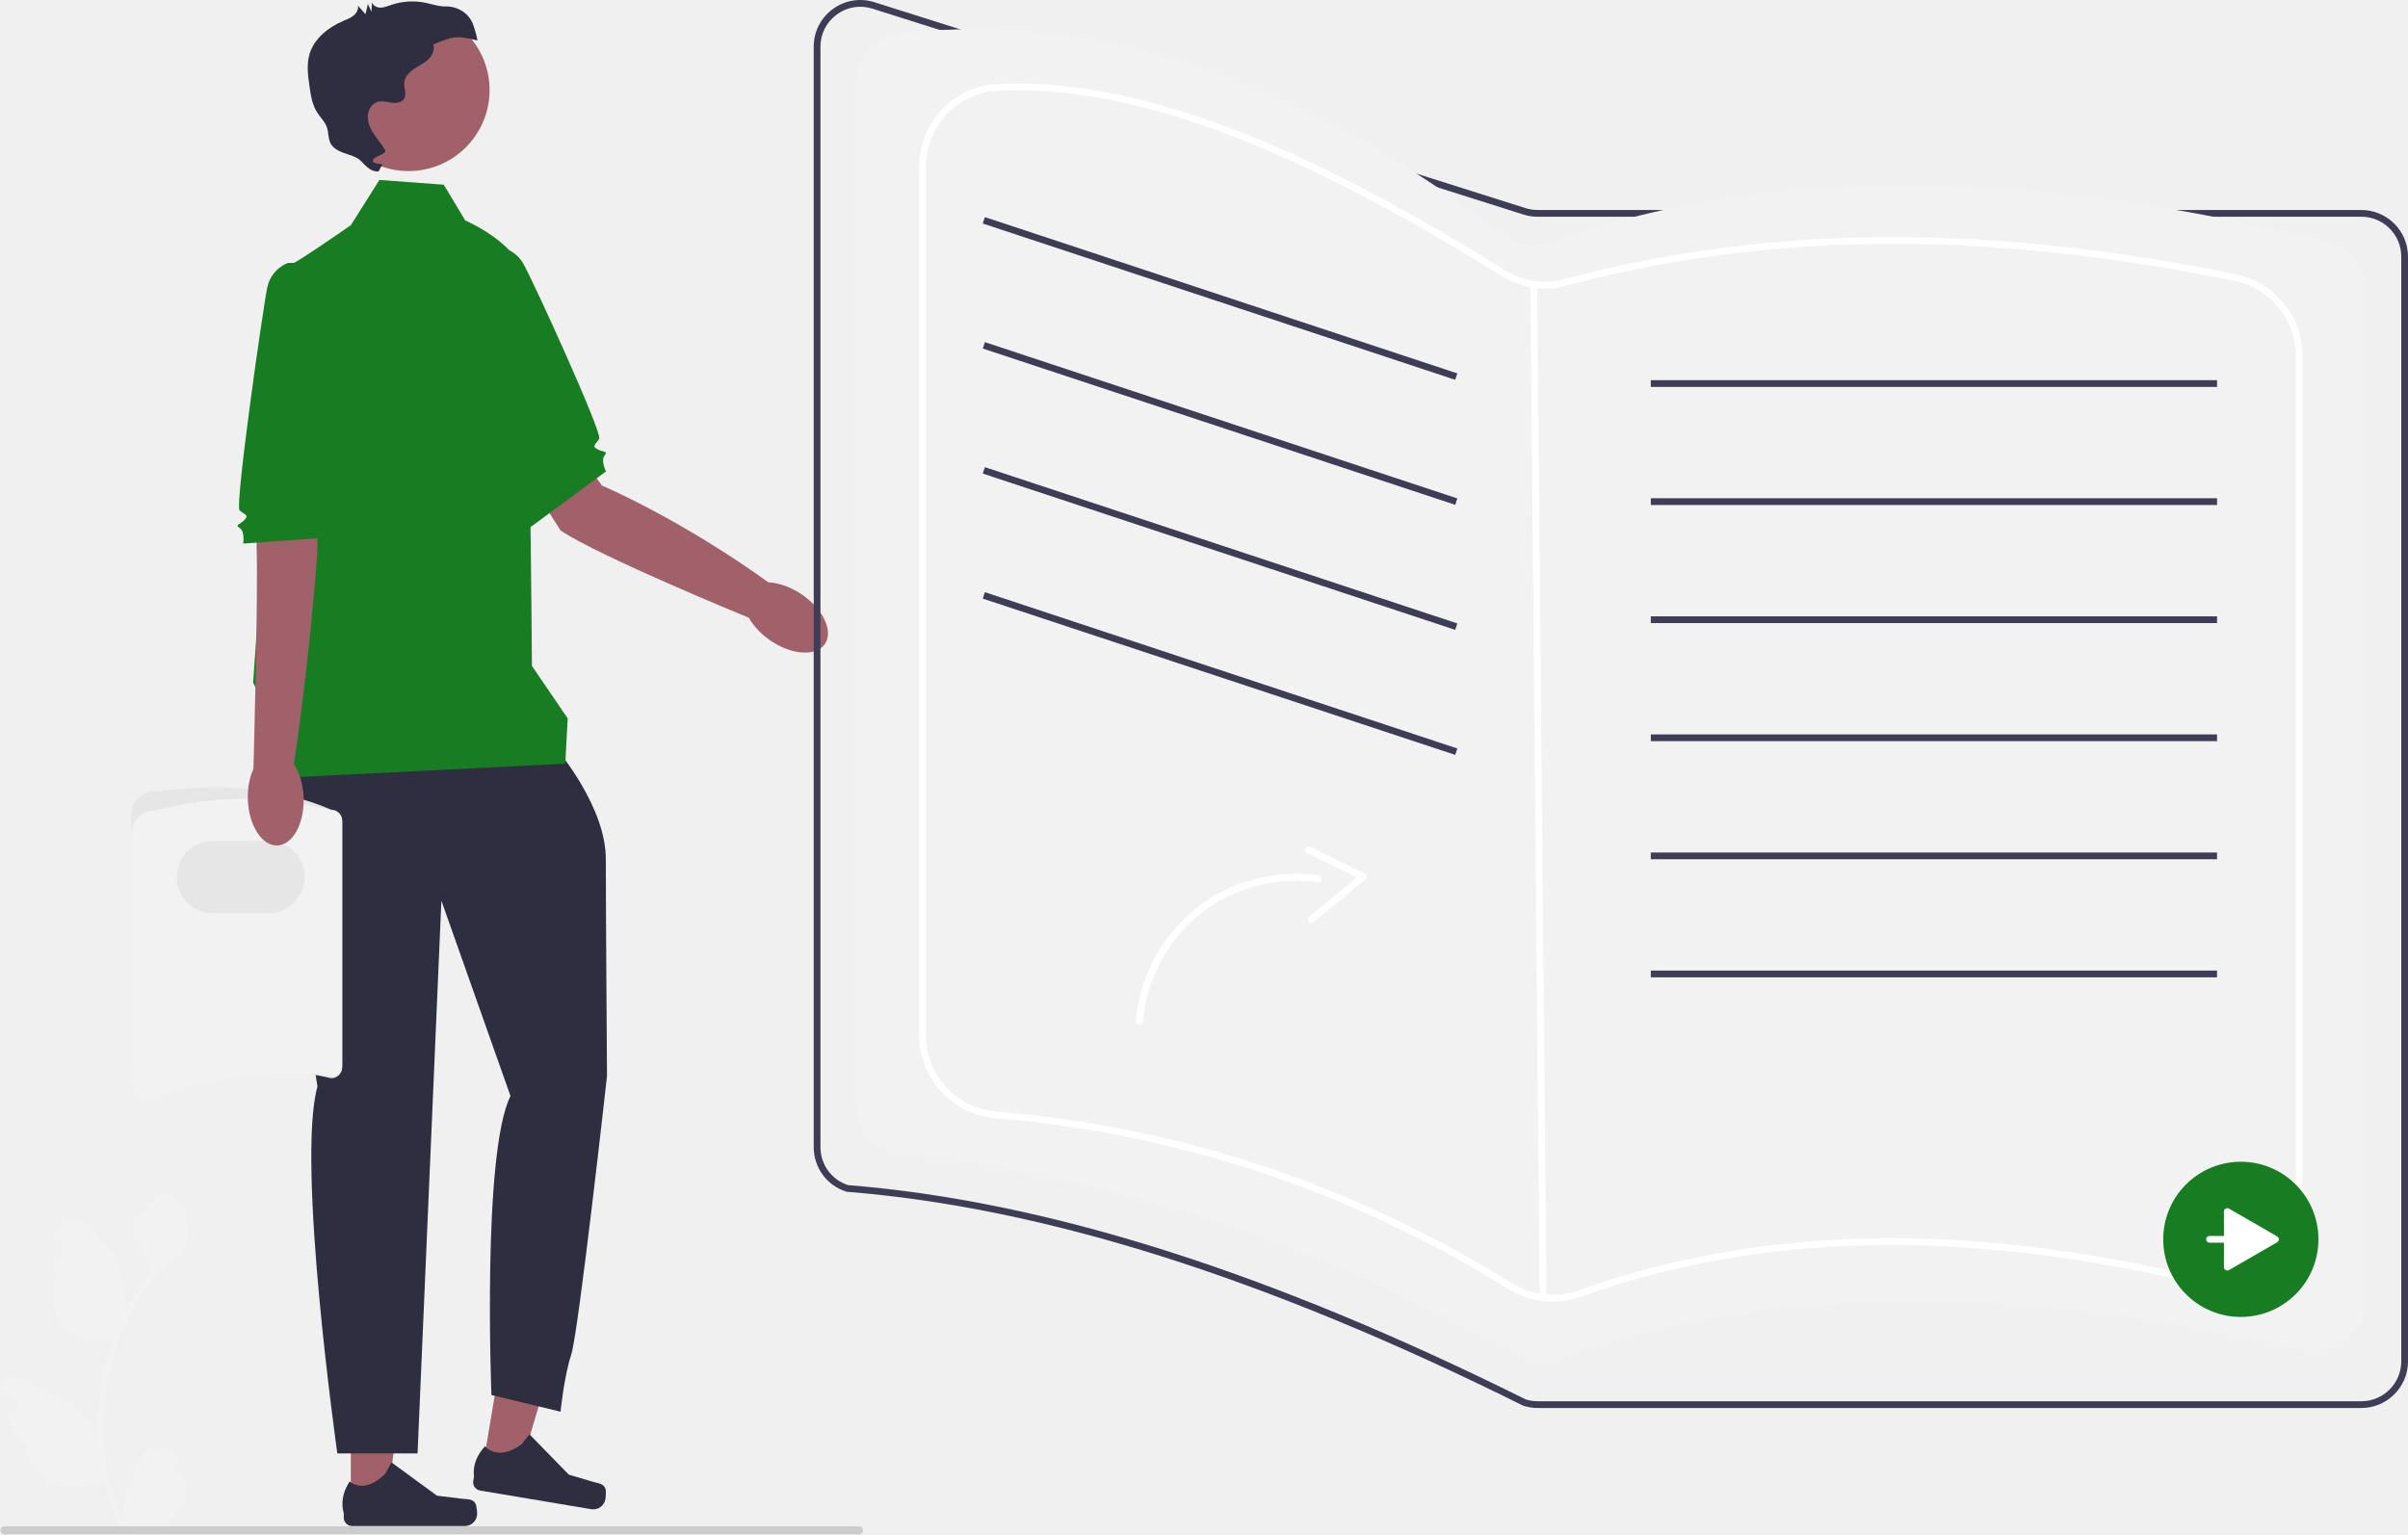
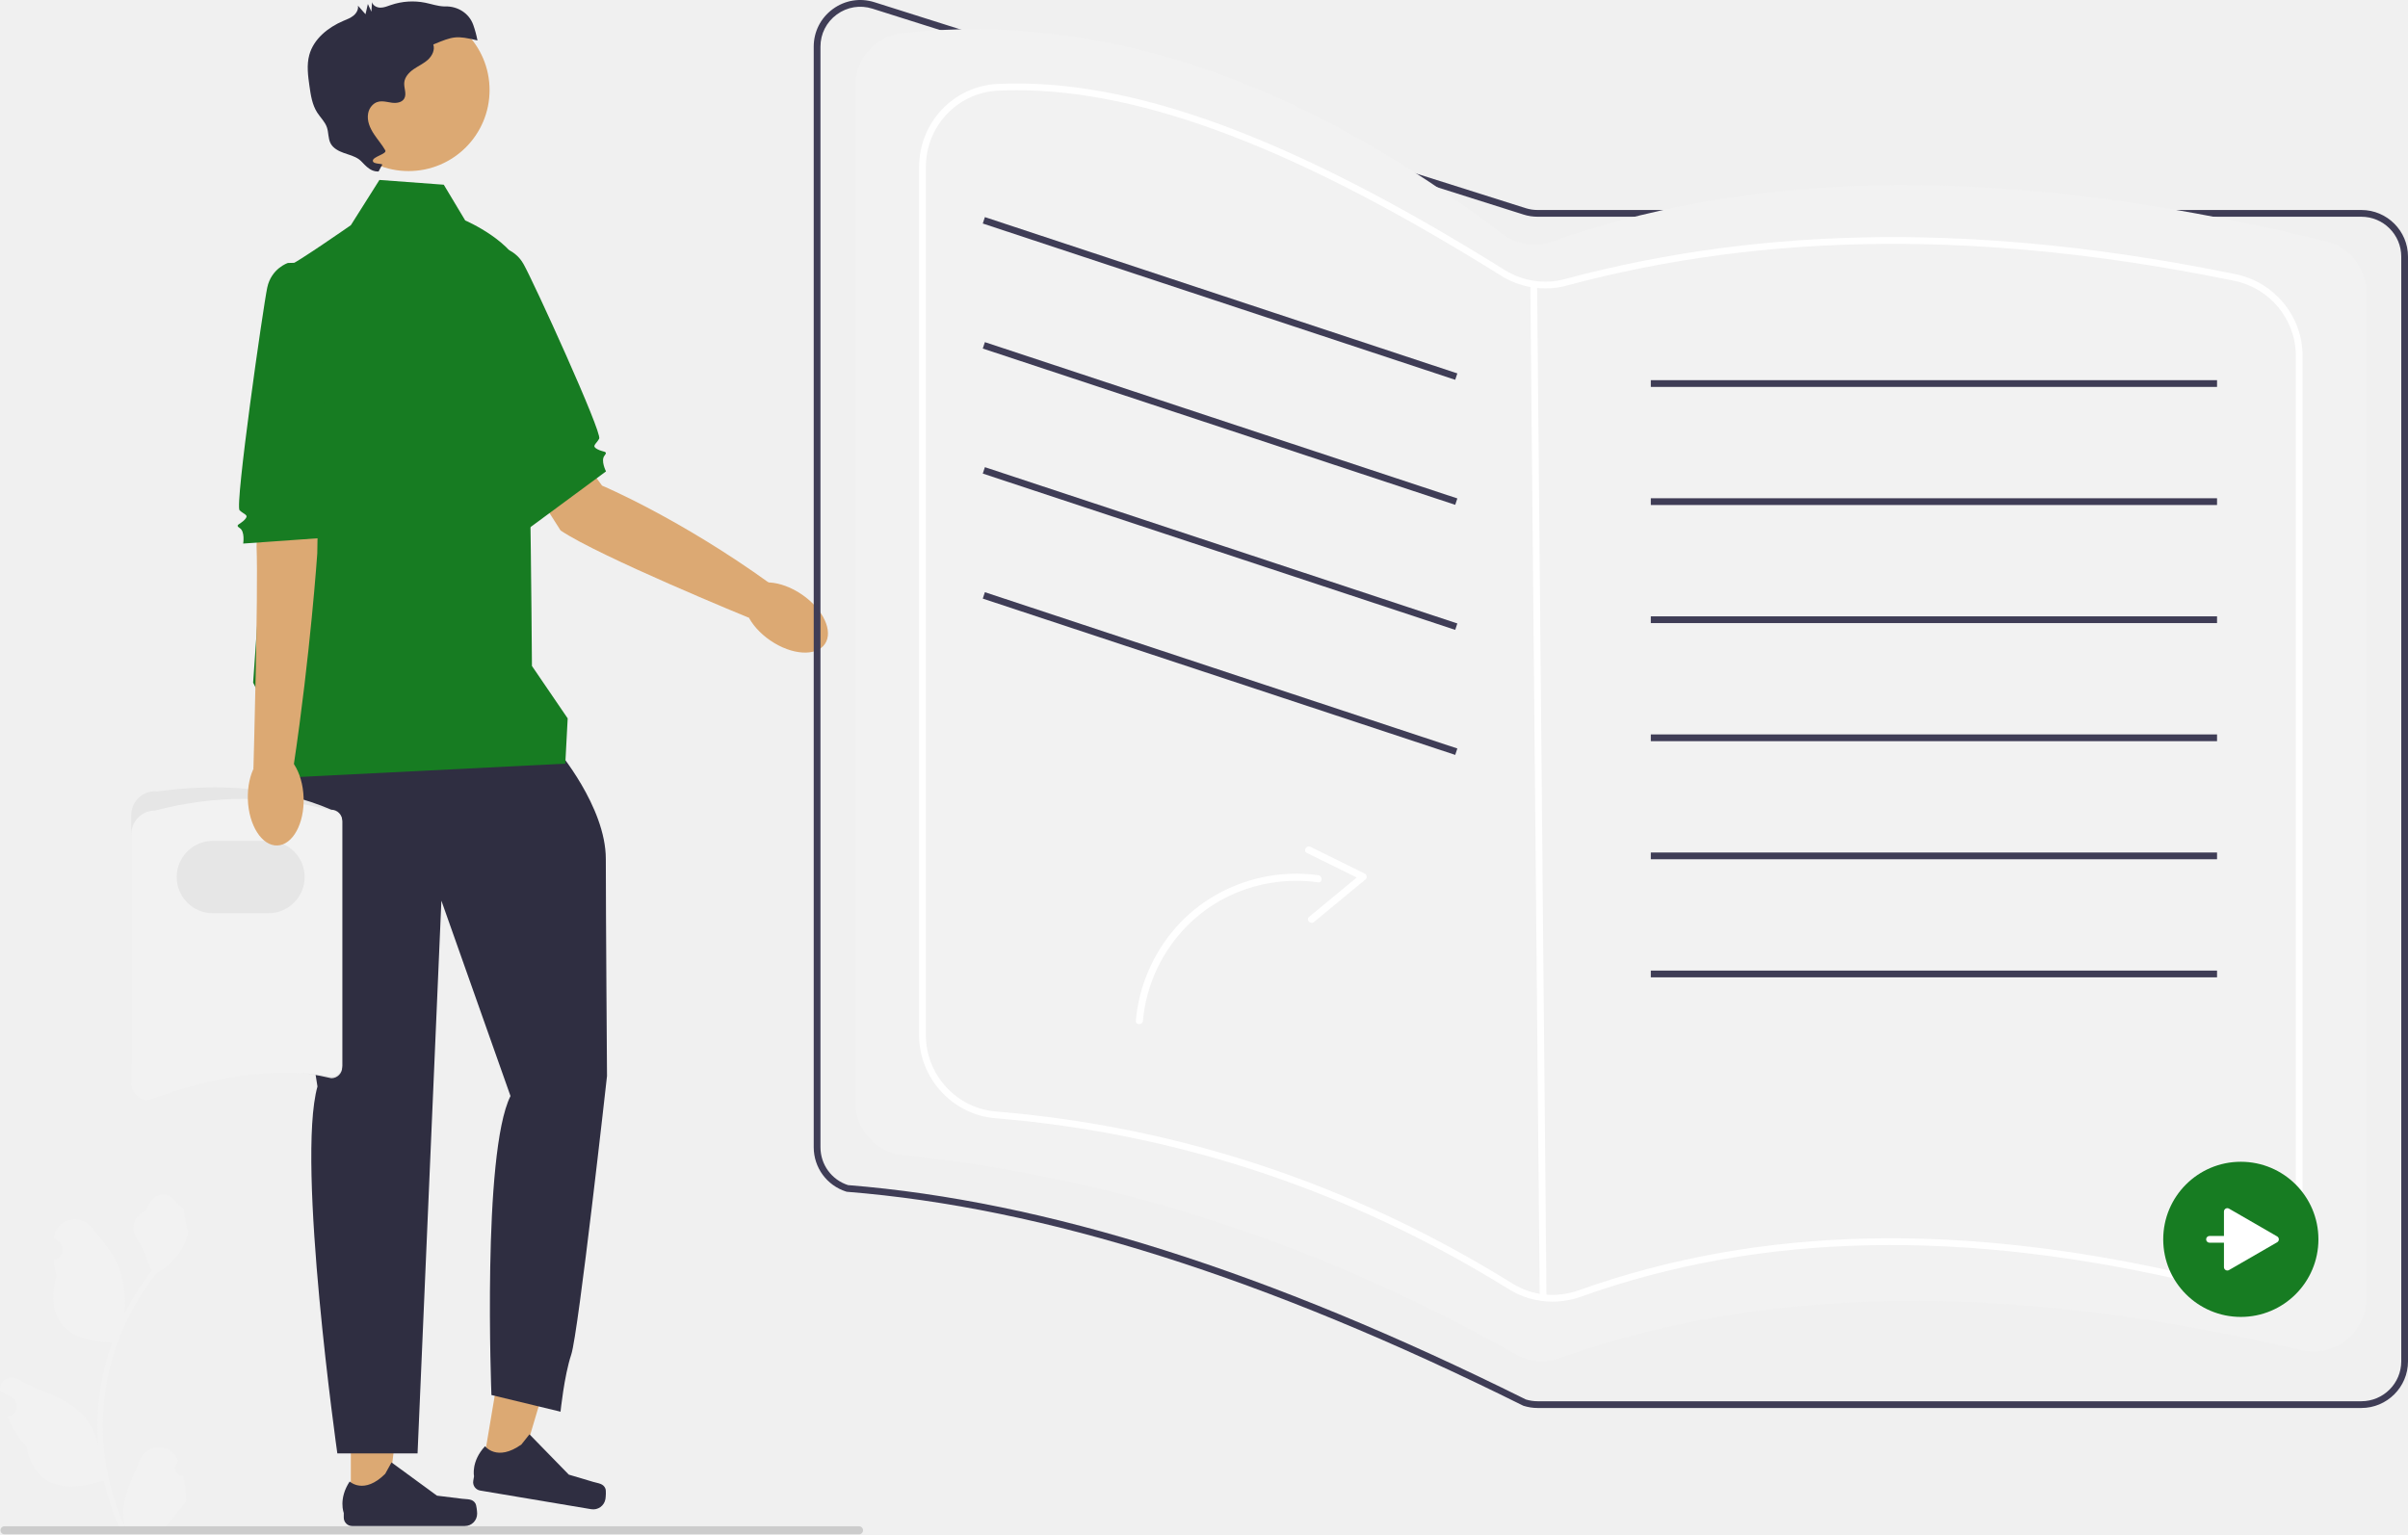
<svg xmlns="http://www.w3.org/2000/svg" width="713.742" height="454.878" viewBox="0 0 713.742 454.878">
-   <path d="M151.455,107.121l26.994,36.849s23.015,9.678,49.913,29.109l-6.439,10.051s-44.397-18.18-55.759-25.861l-20.747-32.525,6.038-17.623Z" fill="#a0616a" />
-   <ellipse cx="233.007" cy="183.071" rx="8.267" ry="13.924" transform="translate(-49.60553 272.1628) rotate(-55.65347)" fill="#a0616a" />
+   <path d="M151.455,107.121l26.994,36.849s23.015,9.678,49.913,29.109l-6.439,10.051s-44.397-18.18-55.759-25.861l-20.747-32.525,6.038-17.623Z" fill="#DCA973 " />
+   <ellipse cx="233.007" cy="183.071" rx="8.267" ry="13.924" transform="translate(-49.60553 272.1628) rotate(-55.65347)" fill="#DCA973 " />
  <path d="M138.261,75.664l8.834-2.506s5.142,.01,8.043,5.061c2.901,5.051,23.441,50.085,22.468,51.829-.974,1.745-2.333,2.13-.588,3.104,1.745,.974,3.342,.48,2.153,1.939s.454,4.664,.454,4.664l-22.66,16.719-18.703-80.809Z" fill="#177c22" />
-   <polygon points="103.988 445.968 114.765 445.967 119.892 404.397 103.986 404.398 103.988 445.968" fill="#a0616a" />
+   <polygon points="103.988 445.968 114.765 445.967 119.892 404.397 103.986 404.398 103.988 445.968" fill="#DCA973 " />
  <path d="M140.912,445.724h0c.336,.565,.513,2.389,.513,3.046h0c0,2.02-1.638,3.658-3.658,3.658h-33.376c-1.378,0-2.495-1.117-2.495-2.495v-1.39s-1.651-4.176,1.748-9.324c0,0,4.225,4.031,10.538-2.282l1.862-3.373,13.476,9.855,7.469,.919c1.634,.201,3.083-.031,3.924,1.385Z" fill="#2f2e41" />
-   <polygon points="142.995 435.466 153.623 437.25 165.566 397.104 149.88 394.47 142.995 435.466" fill="#a0616a" />
+   <polygon points="142.995 435.466 153.623 437.25 165.566 397.104 149.88 394.47 142.995 435.466" fill="#DCA973 " />
  <path d="M179.449,441.342h0c.237,.613,.11,2.441,.001,3.089h0c-.335,1.992-2.221,3.336-4.213,3.001l-32.915-5.53c-1.359-.228-2.276-1.515-2.047-2.874l.23-1.37s-.936-4.392,3.269-8.905c0,0,3.499,4.675,10.77-.505l2.395-3.017,11.657,11.952,7.214,2.144c1.578,.469,3.046,.48,3.64,2.015Z" fill="#2f2e41" />
  <path d="M165.087,222.162s14.48,16.952,14.48,32.492,.353,64.355,.353,64.355c0,0-8.476,76.207-10.595,82.564-2.119,6.357-3.179,16.952-3.179,16.952l-20.484-4.944s-2.825-71.693,5.651-88.645l-20.484-57.92-7.063,163.87h-23.779s-12.244-86.173-5.887-108.776c0,0-14.127-86.173-10.595-91.118,3.532-4.944,81.582-8.829,81.582-8.829Z" fill="#2f2e41" />
  <path d="M112.465,53.348l19.071,1.413,6.357,10.595s14.833,6.357,16.952,15.539c2.119,9.182,2.825,116.546,2.825,116.546l10.595,15.539-.706,13.42-84.76,4.238v-12.903l-7.77-15.35s8.476-122.903,10.595-123.609c2.119-.706,18.365-12.008,18.365-12.008l8.476-13.42Z" fill="#177c22" />
-   <circle cx="121.096" cy="26.704" r="24.015" fill="#a0616a" />
+   <circle cx="121.096" cy="26.704" r="24.015" fill="#DCA973 " />
  <path d="M140.279,7.387c-1.222-3.466-4.612-5.568-8.286-5.486-.156,.003-.311,.002-.465-.004-1.85-.076-3.626-.708-5.44-1.078-3.381-.691-6.947-.46-10.21,.662-1.014,.349-2.03,.787-3.103,.788-1.073,0-2.241-.588-2.503-1.628-.062,.942-.124,1.884-.186,2.826-.349-.762-.698-1.525-1.047-2.287l-.699,3.04-2.24-2.541c.2,1.12-.453,2.249-1.337,2.965-.884,.716-1.976,1.112-3.022,1.558-4.517,1.925-8.758,5.334-10.06,10.069-.822,2.991-.392,6.166,.044,9.237,.385,2.715,.804,5.524,2.28,7.836,.946,1.482,2.31,2.729,2.886,4.39,.537,1.548,.334,3.321,1.098,4.771,.767,1.456,2.351,2.28,3.901,2.833,1.55,.553,3.198,.945,4.533,1.908,1.335,.963,2.884,3.737,5.793,3.588l.939-1.764c.966-.787-2.608-.163-2.645-1.408-.037-1.245,4.3-2.014,3.685-3.098-.943-1.661-2.218-3.107-3.28-4.695-1.242-1.857-2.219-4.026-1.791-6.292,.167-.882,.579-1.714,1.208-2.355,1.812-1.846,3.832-1.035,5.795-.771,1.353,.182,2.969-.028,3.672-1.199,.822-1.37-.094-3.112,.018-4.705,.119-1.688,1.398-3.073,2.79-4.035,1.392-.963,2.973-1.664,4.225-2.802,1.252-1.139,2.144-2.917,1.598-4.519,5.936-2.471,6.845-2.705,13.096-1.198-.298-1.563-.715-3.103-1.244-4.604Z" fill="#2f2e41" />
  <g>
    <path d="M38.894,314.543v-72.895c0-1.999,.852-3.913,2.338-5.25,1.486-1.337,3.478-1.984,5.467-1.775,18.422-2.478,35.773-1.3,51.498,5.43,1.781,0,3.23,1.449,3.23,3.23v73.15c0,1.781-1.449,3.23-3.23,3.23-17.309-4.06-35.566-3.003-54.183,0-2.823,0-5.12-2.297-5.12-5.12Z" fill="#e6e6e6" />
    <path d="M38.894,321.032v-73.666c0-3.895,3.169-7.064,7.064-7.064,17.616-4.609,35.029-4.617,52.238,0,1.781,0,3.23,1.449,3.23,3.23v72.401c0,1.778-1.445,3.226-3.222,3.23-16.968-2.952-35.145-.077-54.191,6.988-2.823,0-5.12-2.297-5.12-5.12Z" fill="#f2f2f2" />
    <path d="M79.572,270.745h-16.473c-5.916,0-10.729-4.812-10.729-10.729s4.813-10.729,10.729-10.729h16.473c5.917,0,10.729,4.813,10.729,10.729s-4.813,10.729-10.729,10.729Z" fill="#e6e6e6" />
  </g>
-   <path d="M94.67,126.057l-.63,38.032s-2.012,29.64-7.01,62.996l-11.912,.76s1.466-52.081,.932-65.785l.842-30.438,17.778-5.565Z" fill="#a0616a" />
-   <ellipse cx="81.726" cy="236.743" rx="8.267" ry="13.924" transform="translate(-7.99527 2.91297) rotate(-1.94678)" fill="#a0616a" />
+   <path d="M94.67,126.057l-.63,38.032s-2.012,29.64-7.01,62.996l-11.912,.76s1.466-52.081,.932-65.785l.842-30.438,17.778-5.565Z" fill="#DCA973 " />
+   <ellipse cx="81.726" cy="236.743" rx="8.267" ry="13.924" transform="translate(-7.99527 2.91297) rotate(-1.94678)" fill="#DCA973 " />
  <path d="M94.485,77.637l-9.176,.334s-4.89,1.592-6.096,7.29c-1.206,5.698-9.66,64.671-8.197,66.031,1.463,1.36,2.875,1.309,1.515,2.772-1.36,1.463-3.032,1.485-1.452,2.507,1.58,1.022,1.003,4.577,1.003,4.577l25.38-1.798-2.976-81.714Z" fill="#177c22" />
  <path d="M699.916,417.428h-244.152c-1.417,0-2.819-.217-4.169-.644l-.144-.058c-76.45-37.994-141.996-58.73-200.383-63.396l-.222-.044c-5.776-1.827-9.656-7.125-9.656-13.183V13.838c0-4.455,2.062-8.521,5.655-11.153,3.594-2.633,8.091-3.372,12.341-2.029l193.012,61.05c1.156,.366,2.356,.551,3.566,.551h244.152c7.624,0,13.826,6.203,13.826,13.826V403.602c0,7.624-6.202,13.826-13.826,13.826Zm-247.646-2.527c1.133,.35,2.308,.527,3.494,.527h244.152c6.521,0,11.826-5.305,11.826-11.826V76.083c0-6.521-5.305-11.826-11.826-11.826h-244.152c-1.416,0-2.818-.216-4.169-.644L258.582,2.563c-3.634-1.15-7.481-.517-10.555,1.735-3.074,2.252-4.837,5.729-4.837,9.54V340.105c0,5.145,3.271,9.647,8.154,11.242,58.599,4.703,124.326,25.492,200.926,63.554Z" fill="#3f3d56" />
  <path d="M462.284,402.612c66.57-23.557,140.836-20.853,219.732-2.349,9.904,2.323,19.4-5.135,19.4-15.308V86.842c0-7.239-4.935-13.569-11.968-15.289-83.229-20.353-160.969-24.097-229.479,.088-5.019,1.772-10.59,.812-14.825-2.412C387.413,25.282,328.329,3.248,267.48,9.79c-7.96,.856-13.964,7.64-13.964,15.646V326.801c0,8.069,6.105,14.816,14.131,15.651,65.494,6.812,125.676,27.456,181.645,59.07,3.963,2.238,8.701,2.609,12.992,1.091Z" fill="#f2f2f2" />
  <path d="M460.146,385.895c-4.534,0-8.999-1.246-12.934-3.689-47.004-29.192-98.215-46.246-152.208-50.688-12.658-1.042-22.574-11.839-22.574-24.581V49.522c0-13.212,10.246-24.038,23.327-24.646,39.311-1.833,87.042,15.698,150.205,55.15,5.343,3.336,11.84,4.327,17.826,2.722,60.028-16.113,125.098-16.584,198.932-1.439,11.462,2.352,19.782,12.525,19.782,24.192v251.261c0,7.582-3.41,14.625-9.356,19.321-5.99,4.731-13.698,6.428-21.147,4.654-69.846-16.624-129.822-15.423-183.359,3.675h0c-2.78,.992-5.651,1.482-8.493,1.482ZM301.369,26.748c-1.861,0-3.696,.042-5.519,.127-12.011,.558-21.419,10.506-21.419,22.647V306.937c0,11.709,9.109,21.631,20.738,22.587,54.312,4.469,105.822,21.621,153.099,50.982,5.882,3.654,13.063,4.391,19.7,2.023l.336,.941-.336-.941c53.911-19.232,114.26-20.455,184.494-3.737,6.851,1.63,13.938,.072,19.445-4.278,5.463-4.315,8.596-10.785,8.596-17.752V105.501c0-10.721-7.647-20.071-18.185-22.233-73.521-15.082-138.291-14.62-198.011,1.412-6.522,1.749-13.593,.672-19.404-2.957-59.858-37.388-105.696-54.976-143.534-54.976Z" fill="#fff" />
  <rect x="454.996" y="84.245" width="2" height="301.19" transform="translate(-2.15024 4.22302) rotate(-.52937)" fill="#fff" />
  <rect x="360.63" y="14.733" width="2" height="147.5" transform="translate(164.0261 404.0115) rotate(-71.69155)" fill="#3f3d56" />
  <rect x="360.63" y="51.801" width="2" height="147.5" transform="translate(128.8346 429.4351) rotate(-71.69155)" fill="#3f3d56" />
  <rect x="360.63" y="88.869" width="2" height="147.5" transform="translate(93.6436 454.8584) rotate(-71.69155)" fill="#3f3d56" />
  <rect x="360.63" y="125.936" width="2" height="147.5" transform="translate(58.4526 480.2817) rotate(-71.69155)" fill="#3f3d56" />
  <rect x="489.307" y="112.71" width="167.833" height="2" fill="#3f3d56" />
  <rect x="489.307" y="147.718" width="167.833" height="2" fill="#3f3d56" />
  <rect x="489.307" y="182.726" width="167.833" height="2" fill="#3f3d56" />
  <rect x="489.307" y="217.735" width="167.833" height="2" fill="#3f3d56" />
  <rect x="489.307" y="252.743" width="167.833" height="2" fill="#3f3d56" />
  <rect x="489.307" y="287.751" width="167.833" height="2" fill="#3f3d56" />
  <path d="M54.259,437.545c-2.066,.129-3.208-2.437-1.645-3.933l.155-.618c-.02-.05-.041-.099-.062-.148-2.089-4.982-9.17-4.947-11.241,.042-1.839,4.428-4.179,8.864-4.756,13.546-.258,2.067-.142,4.172,.316,6.2-4.308-9.411-6.575-19.687-6.575-30.021,0-2.597,.142-5.193,.433-7.783,.239-2.119,.568-4.224,.995-6.31,2.306-11.277,7.299-22.018,14.5-30.99,3.462-1.892,6.349-4.851,8.093-8.397,.626-1.279,1.117-2.655,1.35-4.056-.394,.052-1.486-5.949-1.188-6.317-.549-.833-1.532-1.247-2.131-2.06-2.982-4.043-7.091-3.337-9.236,2.157-4.582,2.313-4.627,6.148-1.815,9.837,1.789,2.347,2.035,5.522,3.604,8.035-.162,.207-.329,.407-.491,.614-2.961,3.798-5.522,7.88-7.681,12.169,.61-4.766-.291-10.508-1.826-14.21-1.748-4.217-5.025-7.769-7.91-11.415-3.466-4.379-10.573-2.468-11.184,3.083-.006,.054-.012,.107-.017,.161,.429,.242,.848,.499,1.259,.77,2.339,1.547,1.531,5.174-1.241,5.602l-.063,.01c.155,1.544,.42,3.074,.807,4.579-3.702,14.316,4.29,19.53,15.701,19.764,.252,.129,.497,.258,.749,.381-1.156,3.255-2.08,6.594-2.764,9.979-.614,2.99-1.04,6.013-1.279,9.049-.297,3.83-.271,7.68,.052,11.503l-.019-.136c-.82-4.211-3.107-8.145-6.427-10.87-4.946-4.063-11.933-5.559-17.268-8.824-2.568-1.572-5.859,.459-5.411,3.437l.022,.143c.794,.323,1.569,.698,2.319,1.117,.429,.242,.848,.499,1.259,.77,2.339,1.547,1.531,5.174-1.241,5.602l-.063,.01c-.045,.006-.084,.013-.129,.019,1.363,3.236,3.262,6.239,5.639,8.829,2.315,12.497,12.256,13.683,22.89,10.044h.006c1.163,5.064,2.861,10.011,5.044,14.726h18.02c.065-.2,.123-.407,.181-.607-1.666,.103-3.346,.006-4.986-.297,1.337-1.641,2.674-3.294,4.011-4.935,.032-.032,.058-.065,.084-.097,.678-.84,1.363-1.673,2.041-2.512l0-.001c.042-2.578-.267-5.147-.879-7.64l-.001-0Z" fill="#f2f2f2" />
  <path d="M255.81,453.688c0,.66-.53,1.19-1.19,1.19H1.33c-.66,0-1.19-.53-1.19-1.19,0-.66,.53-1.19,1.19-1.19H254.62c.66,0,1.19,.53,1.19,1.19Z" fill="#ccc" />
  <g>
    <circle cx="664.19" cy="367.428" r="23" fill="#177c22" />
    <path d="M674.961,366.562l-14.271-8.24c-.667-.385-1.5,.096-1.5,.866v7.24h-4.281c-.552,0-1,.448-1,1,0,.552,.448,1,1,1h4.281v7.24c0,.77,.833,1.251,1.5,.866l14.271-8.24c.667-.385,.667-1.347,0-1.732Z" fill="#fff" />
  </g>
  <g>
    <path d="M336.668,302.595c.896-10.25,5.151-20.041,11.962-27.747,6.634-7.506,15.703-12.655,25.482-14.753,5.459-1.171,11.114-1.399,16.642-.611,1.323,.189,1.288,2.29-.049,2.099-9.409-1.342-19.134,.298-27.588,4.642-8.666,4.453-15.602,11.696-19.886,20.43-2.45,4.995-3.979,10.446-4.463,15.988-.117,1.341-2.217,1.3-2.099-.049h0Z" fill="#fff" />
    <path d="M388.426,251.057l16.162,7.974c.588,.29,.684,1.247,.185,1.66l-15.3,12.648c-1.036,.856-2.493-.656-1.449-1.519l15.3-12.648,.185,1.66-16.162-7.974c-1.214-.599-.124-2.396,1.08-1.802h0Z" fill="#fff" />
  </g>
</svg>
